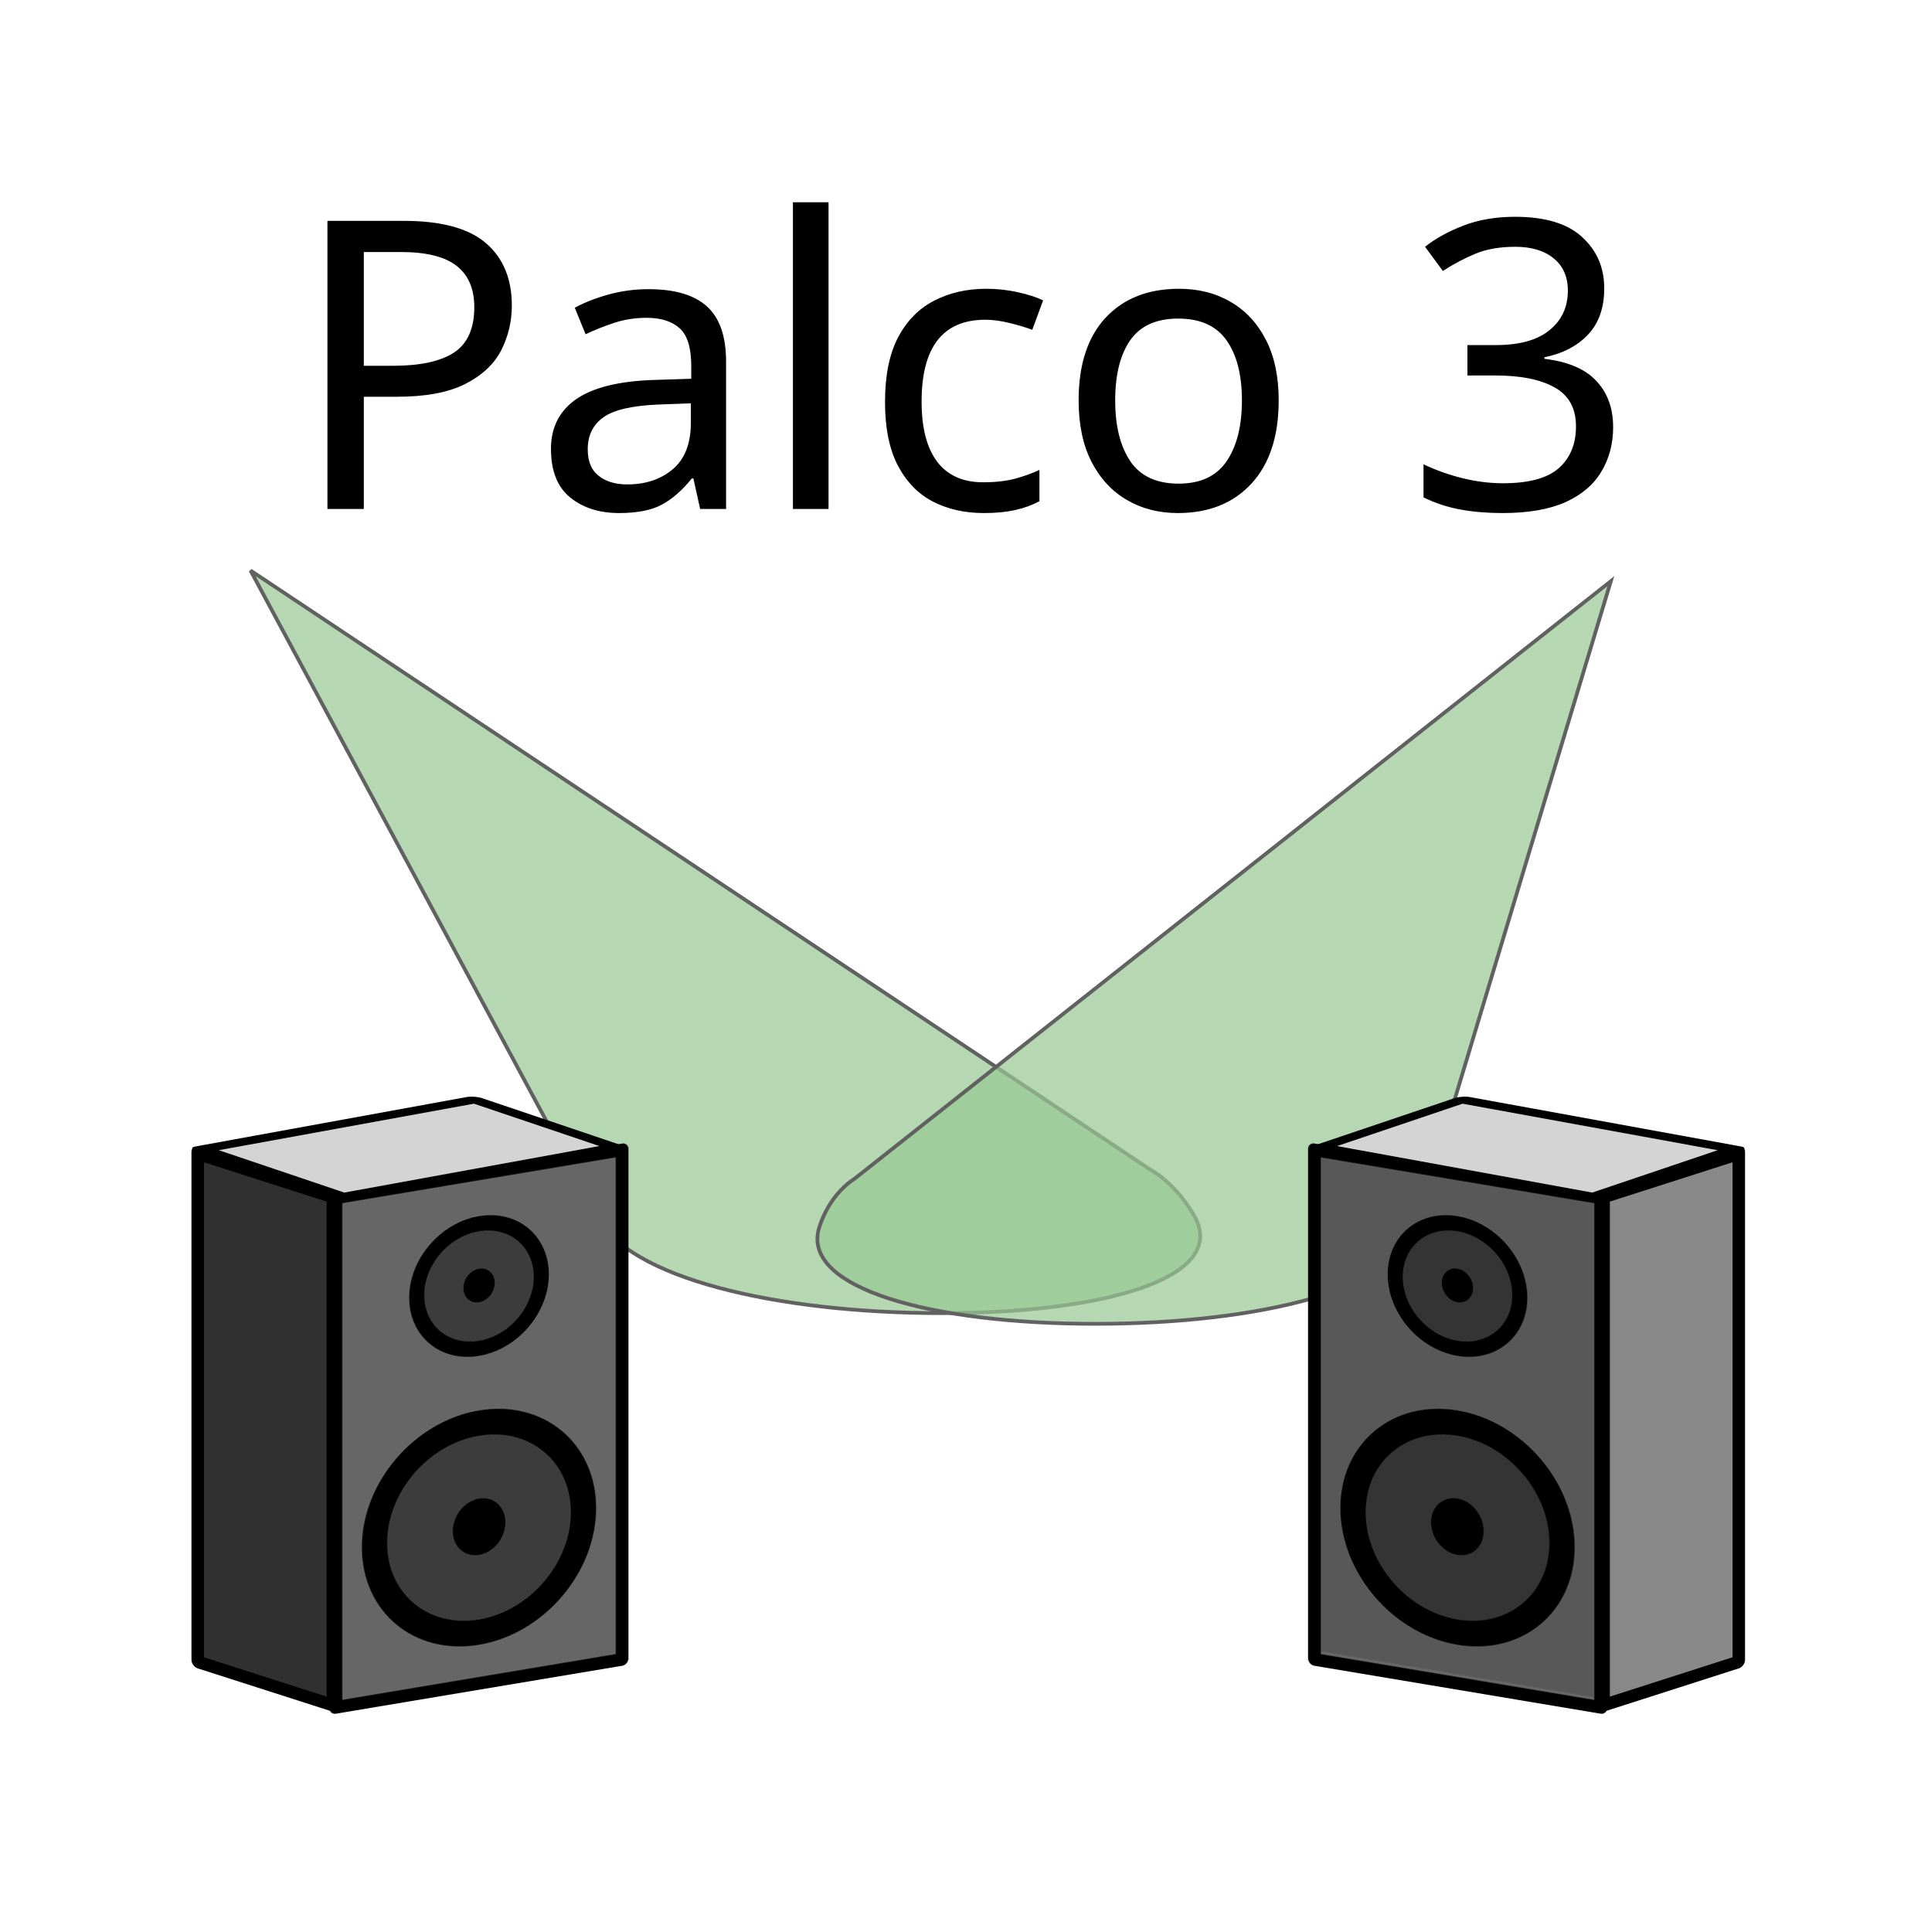
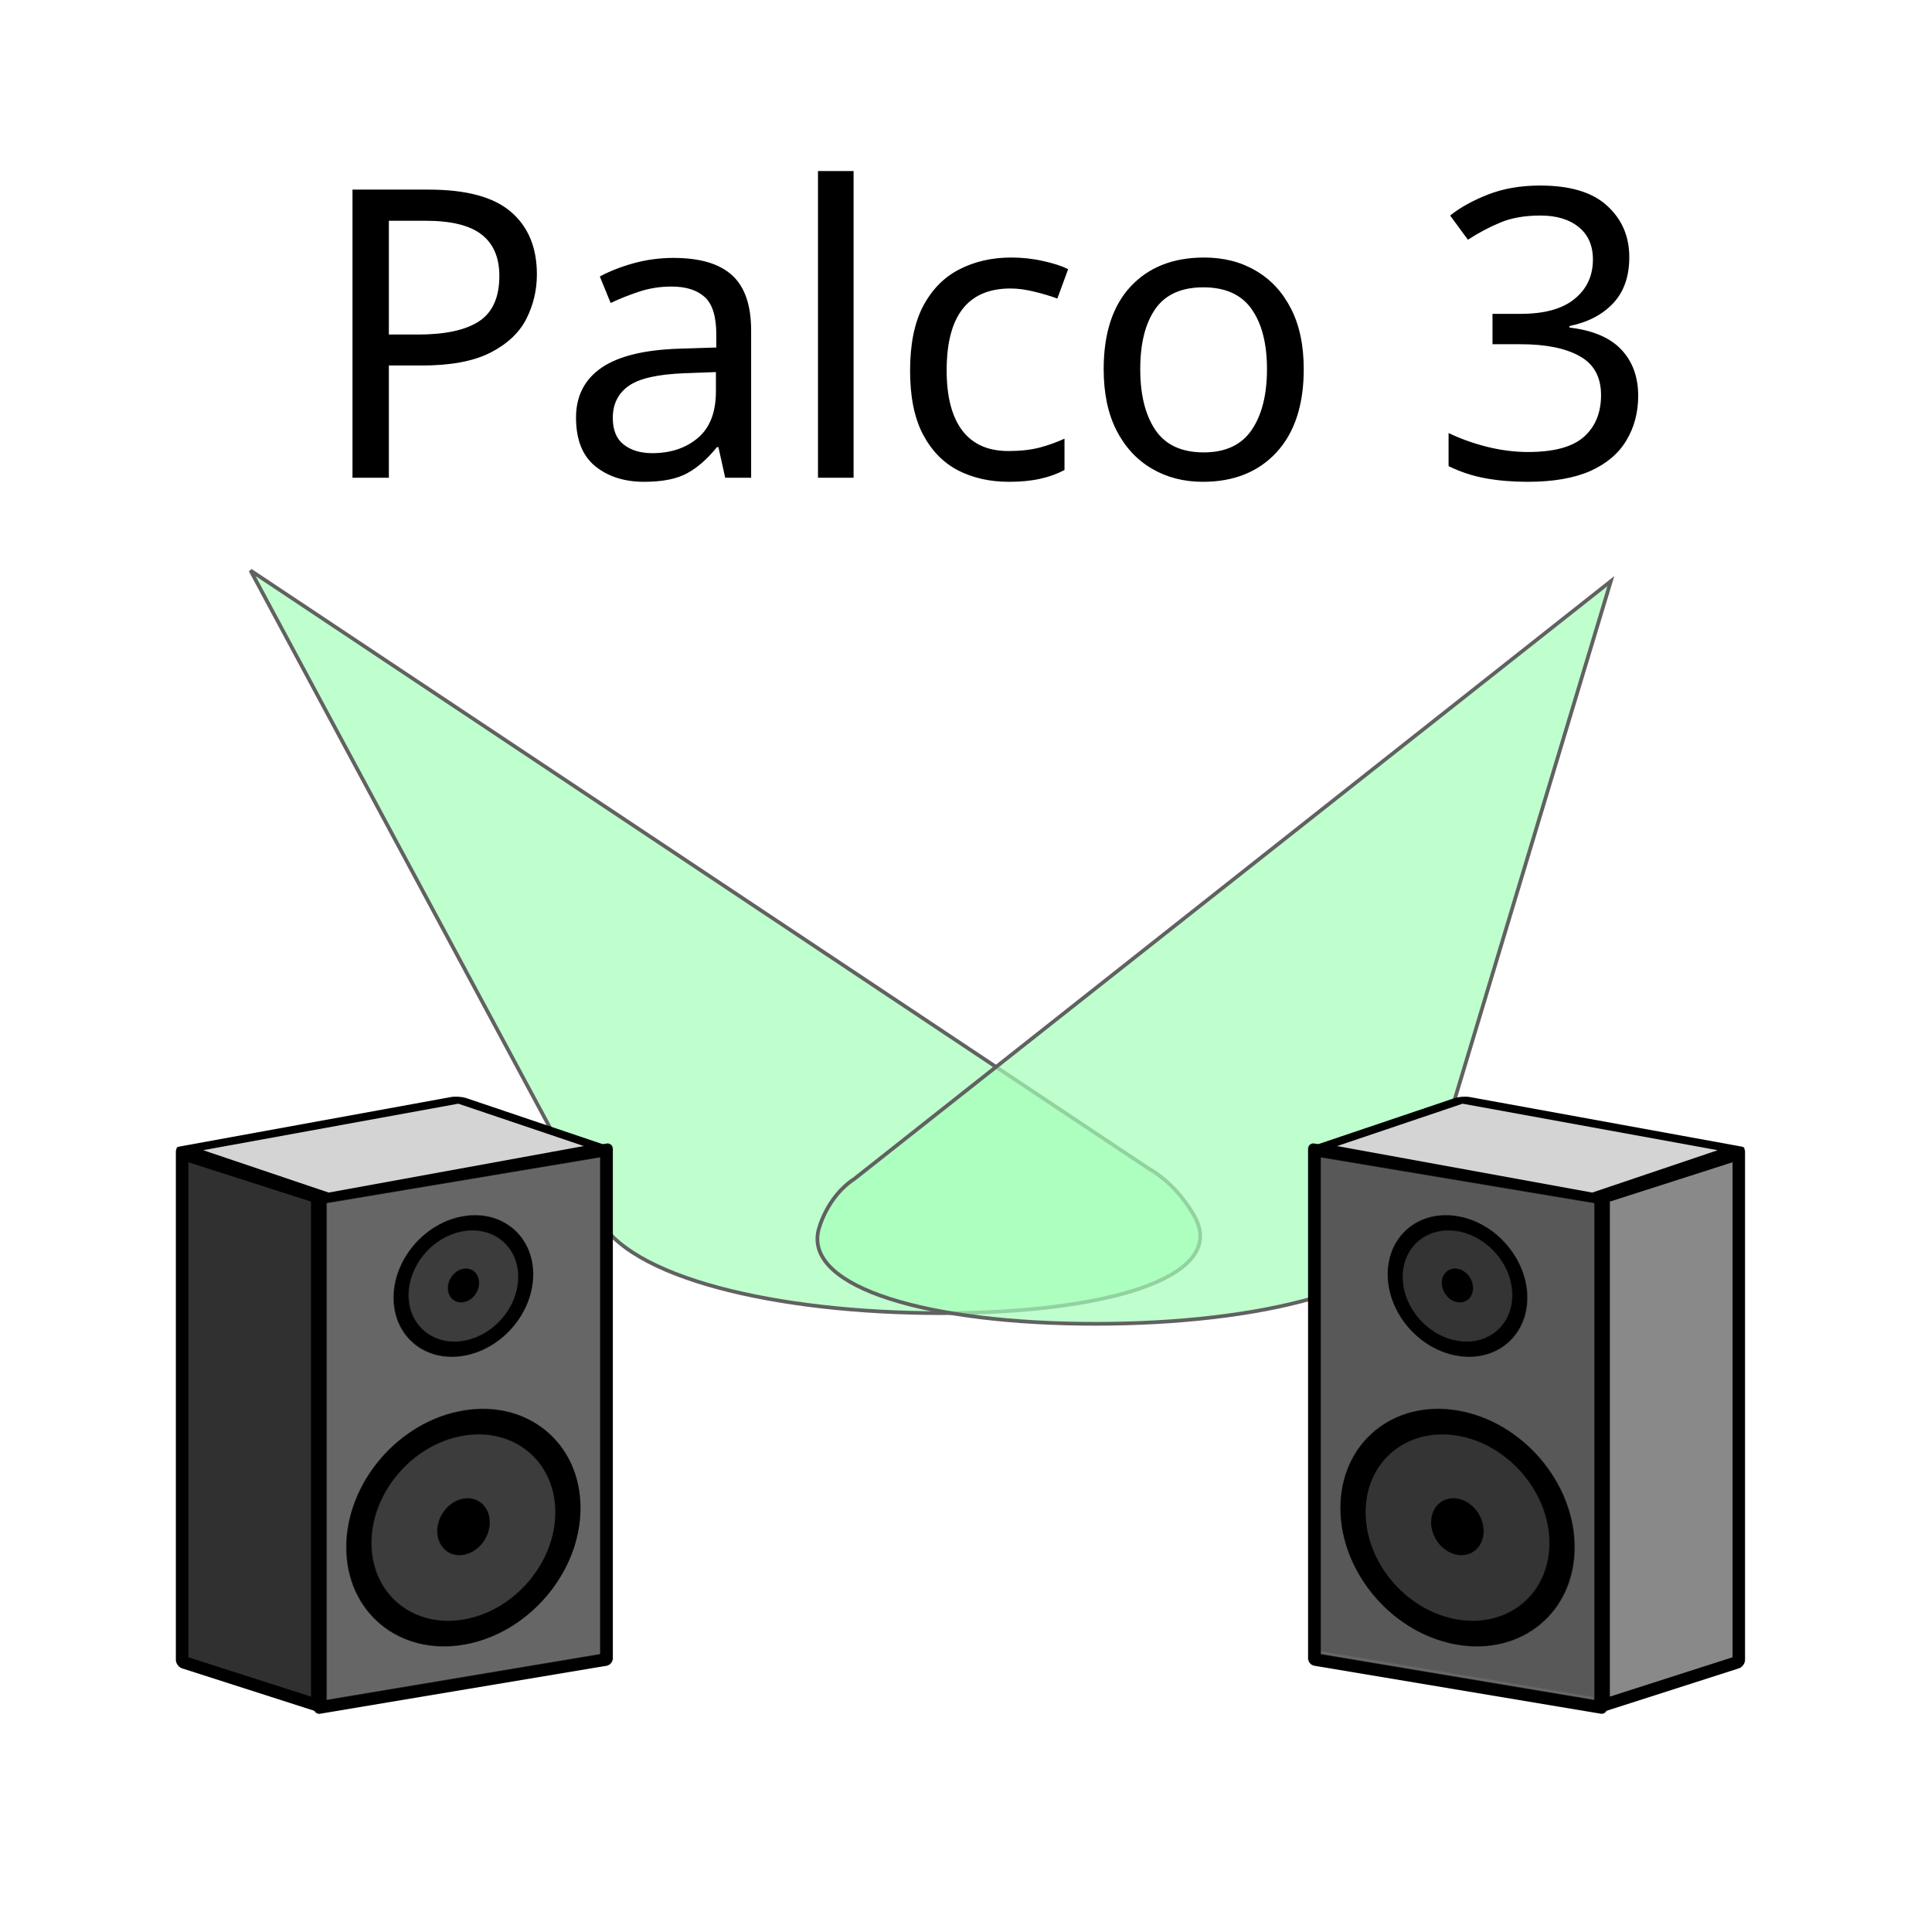
<svg xmlns="http://www.w3.org/2000/svg" xmlns:ns2="http://www.openswatchbook.org/uri/2009/osb" xmlns:xlink="http://www.w3.org/1999/xlink" width="155.1" height="156" viewBox="0 0 155.1 156" id="svg2" version="1.1">
  <defs id="defs4">
    <pattern xlink:href="#pattern7820" id="pattern7845" patternTransform="matrix(-1,-0.167412,0,1,419.0298,399.4892)" />
    <pattern xlink:href="#pattern7807" id="pattern7820" patternTransform="matrix(1,-0.167412,0,1,335.5105,399.4892)" />
    <linearGradient id="linearGradient6289" ns2:paint="solid">
      <stop style="stop-color:#646464;stop-opacity:1;" offset="0" id="stop6291" />
    </linearGradient>
    <pattern patternUnits="userSpaceOnUse" width="24.136" height="42.167" patternTransform="translate(372.1286,394.3122)" id="pattern7807">
      <rect ry="0" y="0.514" x="0.514" height="41.14" width="23.108" id="rect7789" style="opacity:1;fill:#666666;fill-opacity:1;stroke:#000000;stroke-width:1.027;stroke-linecap:round;stroke-linejoin:round;stroke-miterlimit:4;stroke-dasharray:none;stroke-opacity:1" />
      <g id="g7797" transform="translate(-372.1286,-394.3122)">
        <circle style="opacity:1;fill:#3c3c3c;fill-opacity:1;stroke:#000000;stroke-width:1.215;stroke-linecap:round;stroke-linejoin:round;stroke-miterlimit:4;stroke-dasharray:none;stroke-opacity:1" id="path7793" cx="384.196" cy="403.88" r="5.032" />
        <ellipse style="opacity:1;fill:#000000;fill-opacity:1;stroke:#000000;stroke-width:1.1;stroke-linecap:round;stroke-linejoin:round;stroke-miterlimit:4;stroke-dasharray:none;stroke-opacity:1" id="path7795" cx="384.201" cy="403.838" rx="0.714" ry="0.804" />
      </g>
      <g transform="matrix(1.677327,0,0,1.677327,-632.3551,-648.3624)" id="g7801">
        <circle r="5.032" cy="403.88" cx="384.196" id="circle7803" style="opacity:1;fill:#3c3c3c;fill-opacity:1;stroke:#000000;stroke-width:1.215;stroke-linecap:round;stroke-linejoin:round;stroke-miterlimit:4;stroke-dasharray:none;stroke-opacity:1" />
        <ellipse ry="0.804" rx="0.714" cy="403.838" cx="384.201" id="ellipse7805" style="opacity:1;fill:#000000;fill-opacity:1;stroke:#000000;stroke-width:1.1;stroke-linecap:round;stroke-linejoin:round;stroke-miterlimit:4;stroke-dasharray:none;stroke-opacity:1" />
      </g>
    </pattern>
  </defs>
  <g id="layer1" style="display:inline" transform="translate(0,-896.3622)">
-     <path id="path4253" style="fill:#98c993;fill-opacity:0.713;fill-rule:evenodd;stroke:#616161;stroke-width:0.3;stroke-linecap:butt;stroke-linejoin:miter;stroke-miterlimit:4;stroke-dasharray:none;stroke-opacity:1" d="m 92.711,990.686 -72.48,-48.259 28.003,52.103 c 2.364,5.002 14.463,7.862 27.777,7.862 13.314,0 22.801,-2.86 20.588,-7.545 0,0 -1.251,-2.669 -3.888,-4.161 z" />
-     <g id="g7829" transform="translate(-308.8969,593.1647)">
+     <path id="path4253" style="fill:#a5ffbb;fill-opacity:0.713;fill-rule:evenodd;stroke:#616161;stroke-width:0.3;stroke-linecap:butt;stroke-linejoin:miter;stroke-miterlimit:4;stroke-dasharray:none;stroke-opacity:1;opacity:1" d="m 92.711,990.686 -72.48,-48.259 28.003,52.103 c 2.364,5.002 14.463,7.862 27.777,7.862 13.314,0 22.801,-2.86 20.588,-7.545 0,0 -1.251,-2.669 -3.888,-4.161 z" />
+     <g id="g7829" transform="translate(-310.1574,593.1647)">
      <path id="rect7816" d="m 335.511,399.489 24.136,-4.041 0,42.167 -24.136,4.041 z" style="fill:url(#pattern7820);stroke:none" />
      <rect transform="matrix(0.9522174,0.3054209,0,1,0,0)" y="292.154" x="341.164" height="41.029" width="11.463" id="rect7825" style="opacity:1;fill:#303030;fill-opacity:1;stroke:#000000;stroke-width:1.058;stroke-linecap:round;stroke-linejoin:round;stroke-miterlimit:4;stroke-dasharray:none;stroke-opacity:1" />
      <rect transform="matrix(0.9837915,-0.1793162,0.9474611,0.3198711,0,0)" y="924.287" x="-559.491" height="12.003" width="22.249" id="rect7827" style="opacity:1;fill:#d4d4d4;fill-opacity:1;stroke:#000000;stroke-width:1.306;stroke-linecap:round;stroke-linejoin:round;stroke-miterlimit:4;stroke-dasharray:none;stroke-opacity:1" />
    </g>
-     <path d="m 68.996,991.548 61.084,-48.259 -15.699,52.103 c -1.183,5.002 -12.607,7.862 -25.921,7.862 -13.314,0 -23.476,-2.86 -22.37,-7.545 0,0 0.62,-2.669 2.906,-4.161 z" style="fill:#98c993;fill-opacity:0.713;fill-rule:evenodd;stroke:#616161;stroke-width:0.3;stroke-linecap:butt;stroke-linejoin:miter;stroke-miterlimit:4;stroke-dasharray:none;stroke-opacity:1" id="path4266" />
+     <path d="m 68.996,991.548 61.084,-48.259 -15.699,52.103 c -1.183,5.002 -12.607,7.862 -25.921,7.862 -13.314,0 -23.476,-2.86 -22.37,-7.545 0,0 0.62,-2.669 2.906,-4.161 z" style="fill:#a5ffbb;fill-opacity:0.713;fill-rule:evenodd;stroke:#616161;stroke-width:0.3;stroke-linecap:butt;stroke-linejoin:miter;stroke-miterlimit:4;stroke-dasharray:none;stroke-opacity:1;opacity:1" id="path4266" />
    <g id="g4232" transform="translate(-289.2645,593.1647)">
      <path style="fill:url(#pattern7845);stroke:none" d="m 419.03,399.489 -24.136,-4.041 0,42.167 24.136,4.041 z" id="path7836" />
      <rect style="opacity:1;fill:#898989;fill-opacity:1;stroke:#000000;stroke-width:1.058;stroke-linecap:round;stroke-linejoin:round;stroke-miterlimit:4;stroke-dasharray:none;stroke-opacity:1" id="rect7838" width="11.463" height="41.029" x="-451.239" y="534.171" transform="matrix(-0.9522174,0.3054209,0,1,0,0)" />
      <rect style="opacity:1;fill:#d4d4d4;fill-opacity:1;stroke:#000000;stroke-width:1.306;stroke-linecap:round;stroke-linejoin:round;stroke-miterlimit:4;stroke-dasharray:none;stroke-opacity:1" id="rect7840" width="22.249" height="12.003" x="-1057.562" y="645.075" transform="matrix(-0.9837915,-0.1793162,-0.9474611,0.3198711,0,0)" />
      <rect transform="matrix(0.9861984,0.1655681,0,1,0,0)" y="329.856" x="401.252" height="40.199" width="22.528" id="rect7869" style="opacity:0.139;fill:#000000;fill-opacity:1;stroke:none;stroke-width:1.1;stroke-linecap:round;stroke-linejoin:round;stroke-miterlimit:4;stroke-dasharray:none;stroke-opacity:1" />
    </g>
-     <text xml:space="preserve" style="font-style:normal;font-weight:normal;font-size:32.574px;line-height:125%;font-family:sans-serif;letter-spacing:0px;word-spacing:0px;fill:#000000;fill-opacity:1;stroke:none;stroke-width:1px;stroke-linecap:butt;stroke-linejoin:miter;stroke-opacity:1" x="23.287" y="937.464" id="text4268">
-       <tspan id="tspan4270" x="23.287" y="937.464" style="font-style:normal;font-variant:normal;font-weight:normal;font-stretch:normal;font-family:'Adobe Times';-inkscape-font-specification:'Adobe Times'">Palco 3</tspan>
+     <text xml:space="preserve" style="font-style:normal;font-weight:normal;font-size:32.574px;line-height:125%;font-family:sans-serif;letter-spacing:0px;word-spacing:0px;fill:#000000;fill-opacity:1;stroke:none;stroke-width:1px;stroke-linecap:butt;stroke-linejoin:miter;stroke-opacity:1" x="25.307" y="934.939" id="text4268">
+       <tspan id="tspan4270" x="25.307" y="934.939" style="font-style:normal;font-variant:normal;font-weight:normal;font-stretch:normal;font-family:'Adobe Times';-inkscape-font-specification:'Adobe Times'">Palco 3</tspan>
    </text>
  </g>
  <g id="layer2" style="display:inline" transform="translate(0,-896.3622)" />
</svg>
